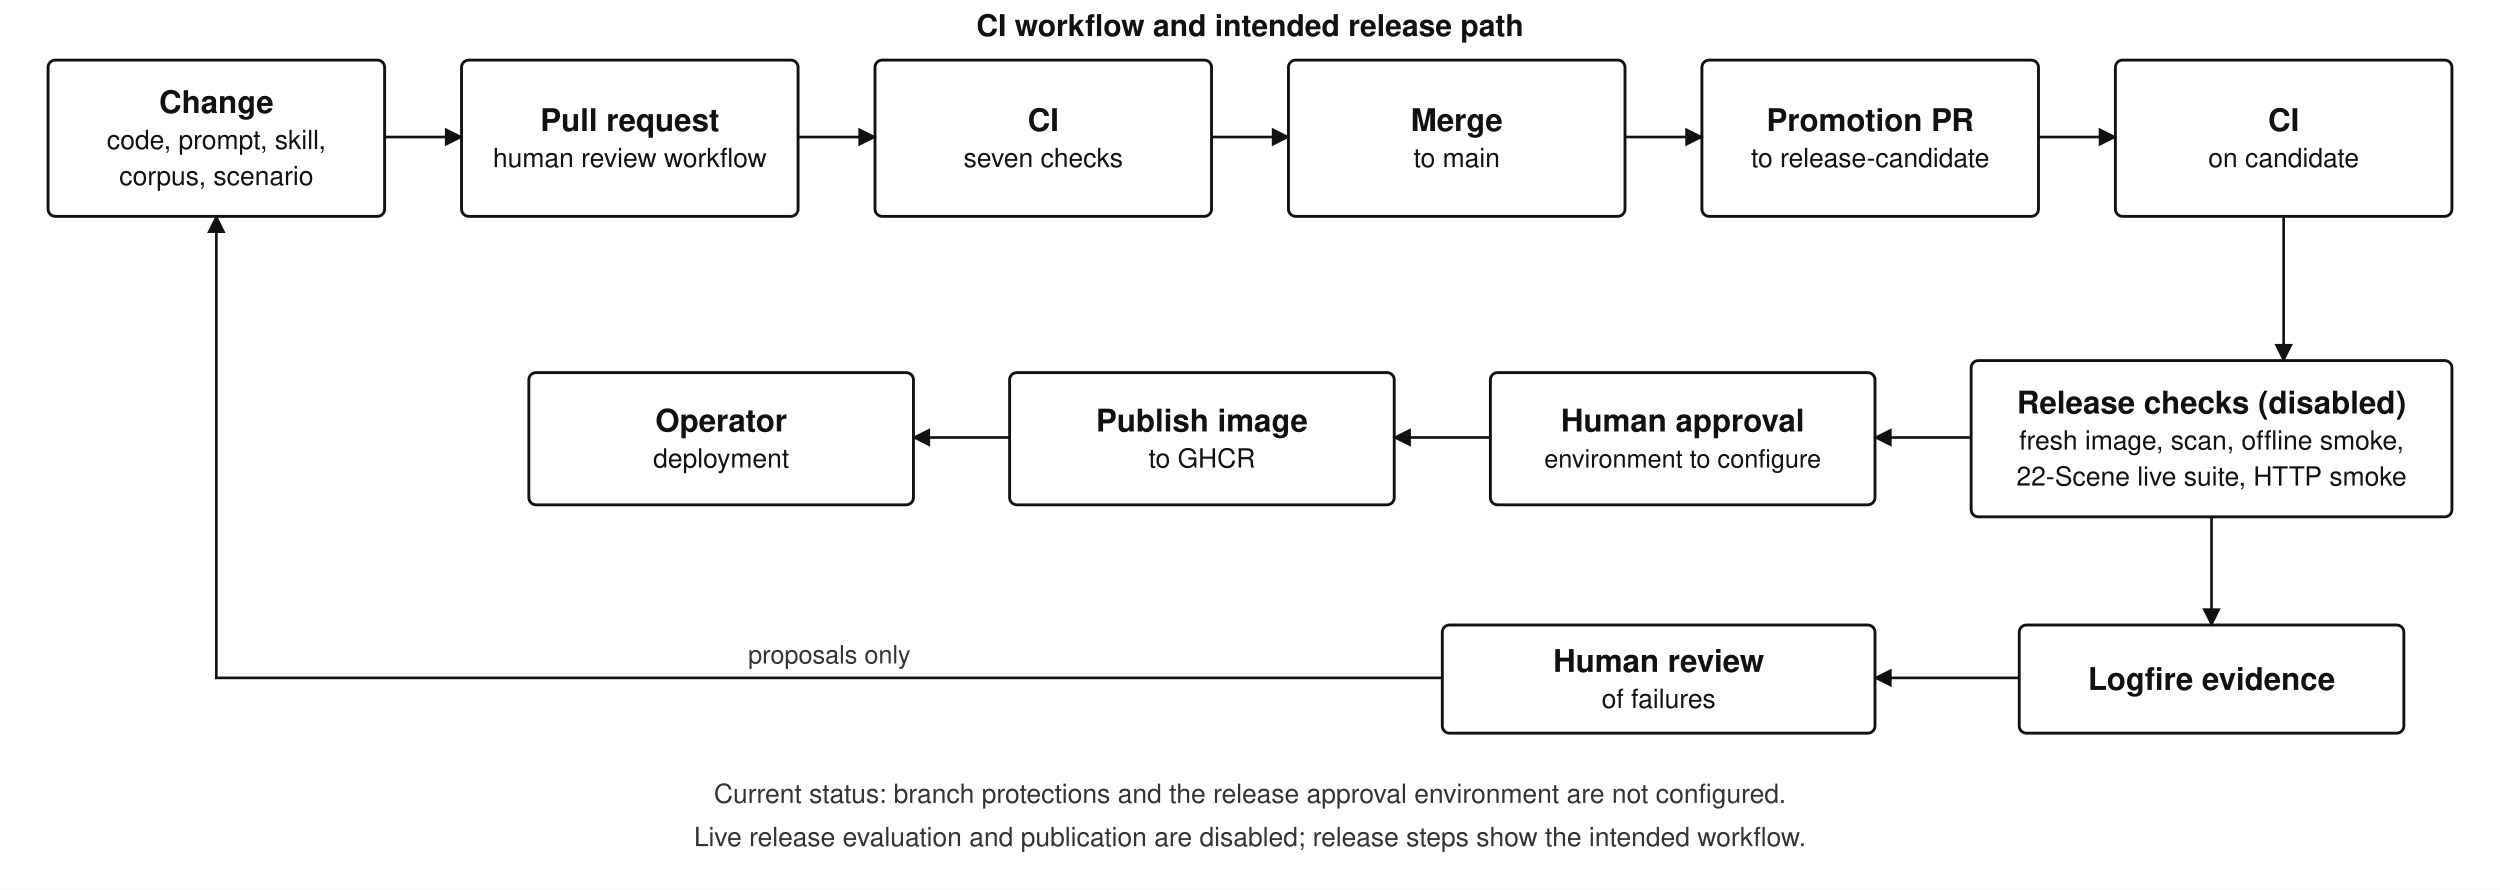
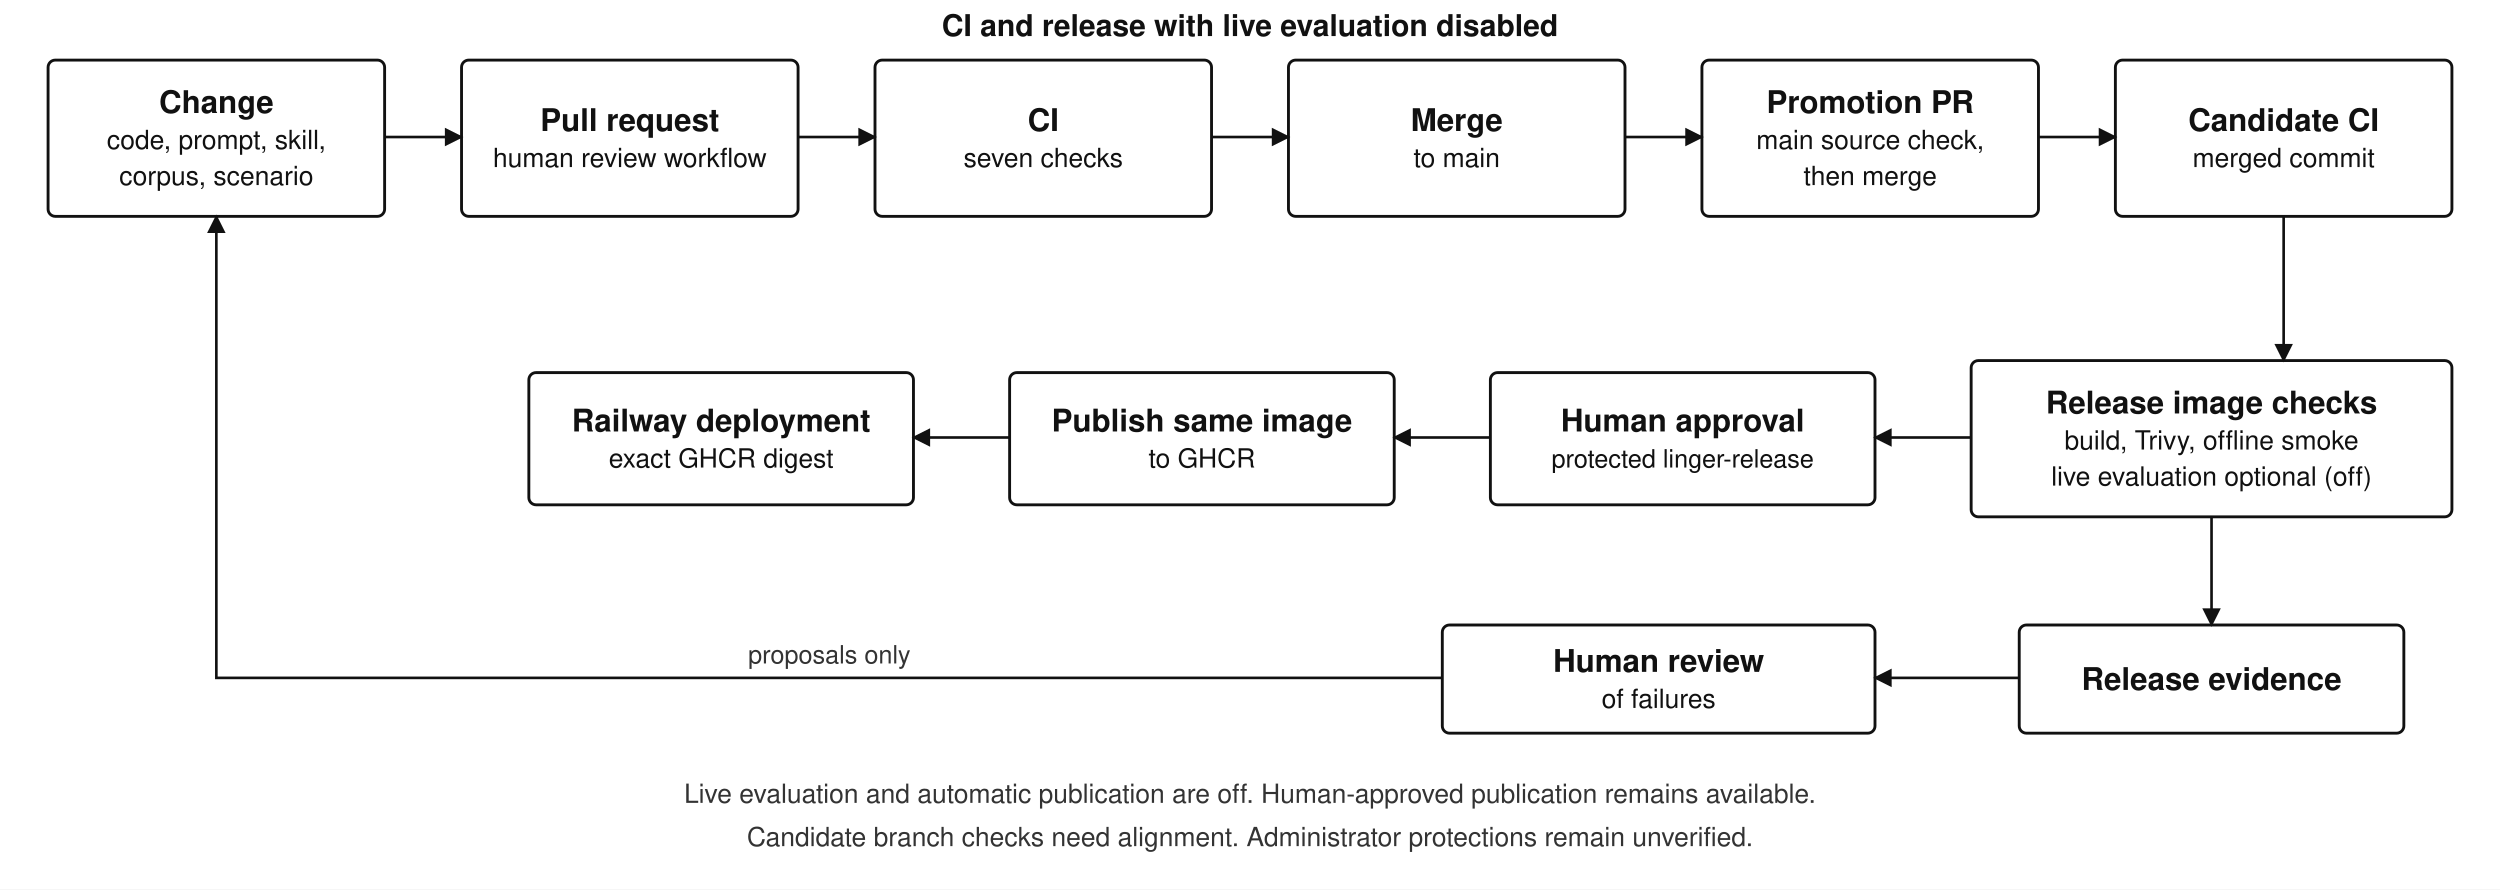
<svg xmlns="http://www.w3.org/2000/svg" width="1040" height="370" viewBox="0 0 1040 370">
  <defs>
    <marker id="a" viewBox="0 0 10 10" refX="9" refY="5" markerWidth="7" markerHeight="7" orient="auto-start-reverse">
      <path d="M0,0 L10,5 L0,10 z" fill="#111" />
    </marker>
  </defs>
  <rect width="1040" height="370" fill="#fff" />
-   <text x="520" y="15" font-family="Helvetica Neue, Helvetica, Arial, sans-serif" font-size="12.5" font-weight="bold" text-anchor="middle" fill="#111">CI workflow and intended release path</text>
+   <text x="520" y="15" font-family="Helvetica Neue, Helvetica, Arial, sans-serif" font-size="12.5" font-weight="bold" text-anchor="middle" fill="#111">CI and release with live evaluation disabled</text>
  <rect x="20" y="25" width="140" height="65" rx="3" fill="#fff" stroke="#111" stroke-width="1.2" />
  <text x="90.0" y="47.0" font-family="Helvetica Neue, Helvetica, Arial, sans-serif" font-size="13" font-weight="bold" text-anchor="middle" fill="#111">Change</text>
  <text x="90.0" y="62.0" font-family="Helvetica Neue, Helvetica, Arial, sans-serif" font-size="11" font-weight="normal" text-anchor="middle" fill="#111">code, prompt, skill,</text>
  <text x="90.0" y="77.0" font-family="Helvetica Neue, Helvetica, Arial, sans-serif" font-size="11" font-weight="normal" text-anchor="middle" fill="#111">corpus, scenario</text>
  <rect x="192" y="25" width="140" height="65" rx="3" fill="#fff" stroke="#111" stroke-width="1.2" />
  <text x="262.0" y="54.5" font-family="Helvetica Neue, Helvetica, Arial, sans-serif" font-size="13" font-weight="bold" text-anchor="middle" fill="#111">Pull request</text>
  <text x="262.0" y="69.5" font-family="Helvetica Neue, Helvetica, Arial, sans-serif" font-size="11" font-weight="normal" text-anchor="middle" fill="#111">human review workflow</text>
  <path d="M160,57 L192,57" fill="none" stroke="#111" stroke-width="1.1" marker-end="url(#a)" />
  <rect x="364" y="25" width="140" height="65" rx="3" fill="#fff" stroke="#111" stroke-width="1.2" />
  <text x="434.0" y="54.5" font-family="Helvetica Neue, Helvetica, Arial, sans-serif" font-size="13" font-weight="bold" text-anchor="middle" fill="#111">CI</text>
  <text x="434.0" y="69.5" font-family="Helvetica Neue, Helvetica, Arial, sans-serif" font-size="11" font-weight="normal" text-anchor="middle" fill="#111">seven checks</text>
  <path d="M332,57 L364,57" fill="none" stroke="#111" stroke-width="1.1" marker-end="url(#a)" />
  <rect x="536" y="25" width="140" height="65" rx="3" fill="#fff" stroke="#111" stroke-width="1.2" />
  <text x="606.0" y="54.5" font-family="Helvetica Neue, Helvetica, Arial, sans-serif" font-size="13" font-weight="bold" text-anchor="middle" fill="#111">Merge</text>
  <text x="606.0" y="69.5" font-family="Helvetica Neue, Helvetica, Arial, sans-serif" font-size="11" font-weight="normal" text-anchor="middle" fill="#111">to main</text>
  <path d="M504,57 L536,57" fill="none" stroke="#111" stroke-width="1.1" marker-end="url(#a)" />
  <rect x="708" y="25" width="140" height="65" rx="3" fill="#fff" stroke="#111" stroke-width="1.2" />
-   <text x="778.0" y="54.5" font-family="Helvetica Neue, Helvetica, Arial, sans-serif" font-size="13" font-weight="bold" text-anchor="middle" fill="#111">Promotion PR</text>
-   <text x="778.0" y="69.5" font-family="Helvetica Neue, Helvetica, Arial, sans-serif" font-size="11" font-weight="normal" text-anchor="middle" fill="#111">to release-candidate</text>
+   <text x="778.0" y="47.0" font-family="Helvetica Neue, Helvetica, Arial, sans-serif" font-size="13" font-weight="bold" text-anchor="middle" fill="#111">Promotion PR</text>
+   <text x="778.0" y="62.0" font-family="Helvetica Neue, Helvetica, Arial, sans-serif" font-size="11" font-weight="normal" text-anchor="middle" fill="#111">main source check,</text>
+   <text x="778.0" y="77.0" font-family="Helvetica Neue, Helvetica, Arial, sans-serif" font-size="11" font-weight="normal" text-anchor="middle" fill="#111">then merge</text>
  <path d="M676,57 L708,57" fill="none" stroke="#111" stroke-width="1.1" marker-end="url(#a)" />
  <rect x="880" y="25" width="140" height="65" rx="3" fill="#fff" stroke="#111" stroke-width="1.2" />
-   <text x="950.0" y="54.5" font-family="Helvetica Neue, Helvetica, Arial, sans-serif" font-size="13" font-weight="bold" text-anchor="middle" fill="#111">CI</text>
-   <text x="950.0" y="69.5" font-family="Helvetica Neue, Helvetica, Arial, sans-serif" font-size="11" font-weight="normal" text-anchor="middle" fill="#111">on candidate</text>
+   <text x="950.0" y="54.5" font-family="Helvetica Neue, Helvetica, Arial, sans-serif" font-size="13" font-weight="bold" text-anchor="middle" fill="#111">Candidate CI</text>
+   <text x="950.0" y="69.5" font-family="Helvetica Neue, Helvetica, Arial, sans-serif" font-size="11" font-weight="normal" text-anchor="middle" fill="#111">merged commit</text>
  <path d="M848,57 L880,57" fill="none" stroke="#111" stroke-width="1.1" marker-end="url(#a)" />
  <rect x="820" y="150" width="200" height="65" rx="3" fill="#fff" stroke="#111" stroke-width="1.2" />
-   <text x="920.0" y="172.0" font-family="Helvetica Neue, Helvetica, Arial, sans-serif" font-size="13" font-weight="bold" text-anchor="middle" fill="#111">Release checks (disabled)</text>
-   <text x="920.0" y="187.0" font-family="Helvetica Neue, Helvetica, Arial, sans-serif" font-size="11" font-weight="normal" text-anchor="middle" fill="#111">fresh image, scan, offline smoke,</text>
-   <text x="920.0" y="202.0" font-family="Helvetica Neue, Helvetica, Arial, sans-serif" font-size="11" font-weight="normal" text-anchor="middle" fill="#111">22-Scene live suite, HTTP smoke</text>
+   <text x="920.0" y="172.0" font-family="Helvetica Neue, Helvetica, Arial, sans-serif" font-size="13" font-weight="bold" text-anchor="middle" fill="#111">Release image checks</text>
+   <text x="920.0" y="187.0" font-family="Helvetica Neue, Helvetica, Arial, sans-serif" font-size="11" font-weight="normal" text-anchor="middle" fill="#111">build, Trivy, offline smoke</text>
+   <text x="920.0" y="202.0" font-family="Helvetica Neue, Helvetica, Arial, sans-serif" font-size="11" font-weight="normal" text-anchor="middle" fill="#111">live evaluation optional (off)</text>
  <path d="M950,90 L950,150" fill="none" stroke="#111" stroke-width="1.1" marker-end="url(#a)" />
  <rect x="620" y="155" width="160" height="55" rx="3" fill="#fff" stroke="#111" stroke-width="1.2" />
  <text x="700.0" y="179.5" font-family="Helvetica Neue, Helvetica, Arial, sans-serif" font-size="13" font-weight="bold" text-anchor="middle" fill="#111">Human approval</text>
-   <text x="700.0" y="194.5" font-family="Helvetica Neue, Helvetica, Arial, sans-serif" font-size="10.5" font-weight="normal" text-anchor="middle" fill="#111">environment to configure</text>
+   <text x="700.0" y="194.5" font-family="Helvetica Neue, Helvetica, Arial, sans-serif" font-size="10.5" font-weight="normal" text-anchor="middle" fill="#111">protected linger-release</text>
  <rect x="420" y="155" width="160" height="55" rx="3" fill="#fff" stroke="#111" stroke-width="1.2" />
-   <text x="500.0" y="179.5" font-family="Helvetica Neue, Helvetica, Arial, sans-serif" font-size="13" font-weight="bold" text-anchor="middle" fill="#111">Publish image</text>
+   <text x="500.0" y="179.5" font-family="Helvetica Neue, Helvetica, Arial, sans-serif" font-size="13" font-weight="bold" text-anchor="middle" fill="#111">Publish same image</text>
  <text x="500.0" y="194.5" font-family="Helvetica Neue, Helvetica, Arial, sans-serif" font-size="11" font-weight="normal" text-anchor="middle" fill="#111">to GHCR</text>
  <rect x="220" y="155" width="160" height="55" rx="3" fill="#fff" stroke="#111" stroke-width="1.2" />
-   <text x="300.0" y="179.5" font-family="Helvetica Neue, Helvetica, Arial, sans-serif" font-size="13" font-weight="bold" text-anchor="middle" fill="#111">Operator</text>
-   <text x="300.0" y="194.5" font-family="Helvetica Neue, Helvetica, Arial, sans-serif" font-size="11" font-weight="normal" text-anchor="middle" fill="#111">deployment</text>
+   <text x="300.0" y="179.5" font-family="Helvetica Neue, Helvetica, Arial, sans-serif" font-size="13" font-weight="bold" text-anchor="middle" fill="#111">Railway deployment</text>
+   <text x="300.0" y="194.5" font-family="Helvetica Neue, Helvetica, Arial, sans-serif" font-size="11" font-weight="normal" text-anchor="middle" fill="#111">exact GHCR digest</text>
  <path d="M820,182 L780,182" fill="none" stroke="#111" stroke-width="1.1" marker-end="url(#a)" />
  <path d="M620,182 L580,182" fill="none" stroke="#111" stroke-width="1.1" marker-end="url(#a)" />
  <path d="M420,182 L380,182" fill="none" stroke="#111" stroke-width="1.1" marker-end="url(#a)" />
  <rect x="840" y="260" width="160" height="45" rx="3" fill="#fff" stroke="#111" stroke-width="1.2" />
-   <text x="920.0" y="287.0" font-family="Helvetica Neue, Helvetica, Arial, sans-serif" font-size="13" font-weight="bold" text-anchor="middle" fill="#111">Logfire evidence</text>
+   <text x="920.0" y="287.0" font-family="Helvetica Neue, Helvetica, Arial, sans-serif" font-size="13" font-weight="bold" text-anchor="middle" fill="#111">Release evidence</text>
  <path d="M920,215 L920,260" fill="none" stroke="#111" stroke-width="1.1" marker-end="url(#a)" />
  <rect x="600" y="260" width="180" height="45" rx="3" fill="#fff" stroke="#111" stroke-width="1.2" />
  <text x="690.0" y="279.5" font-family="Helvetica Neue, Helvetica, Arial, sans-serif" font-size="13" font-weight="bold" text-anchor="middle" fill="#111">Human review</text>
  <text x="690.0" y="294.5" font-family="Helvetica Neue, Helvetica, Arial, sans-serif" font-size="11" font-weight="normal" text-anchor="middle" fill="#111">of failures</text>
  <path d="M840,282 L780,282" fill="none" stroke="#111" stroke-width="1.1" marker-end="url(#a)" />
  <path d="M600,282 L90,282 L90,90" fill="none" stroke="#111" stroke-width="1.1" marker-end="url(#a)" />
  <text x="345" y="276" font-family="Helvetica Neue, Helvetica, Arial, sans-serif" font-size="10.5" font-weight="normal" text-anchor="middle" fill="#333">proposals only</text>
-   <text x="520" y="334" font-family="Helvetica Neue, Helvetica, Arial, sans-serif" font-size="11" font-weight="normal" text-anchor="middle" fill="#333">Current status: branch protections and the release approval environment are not configured.</text>
-   <text x="520" y="352" font-family="Helvetica Neue, Helvetica, Arial, sans-serif" font-size="11" font-weight="normal" text-anchor="middle" fill="#333">Live release evaluation and publication are disabled; release steps show the intended workflow.</text>
+   <text x="520" y="334" font-family="Helvetica Neue, Helvetica, Arial, sans-serif" font-size="11" font-weight="normal" text-anchor="middle" fill="#333">Live evaluation and automatic publication are off. Human-approved publication remains available.</text>
+   <text x="520" y="352" font-family="Helvetica Neue, Helvetica, Arial, sans-serif" font-size="11" font-weight="normal" text-anchor="middle" fill="#333">Candidate branch checks need alignment. Administrator protections remain unverified.</text>
</svg>
